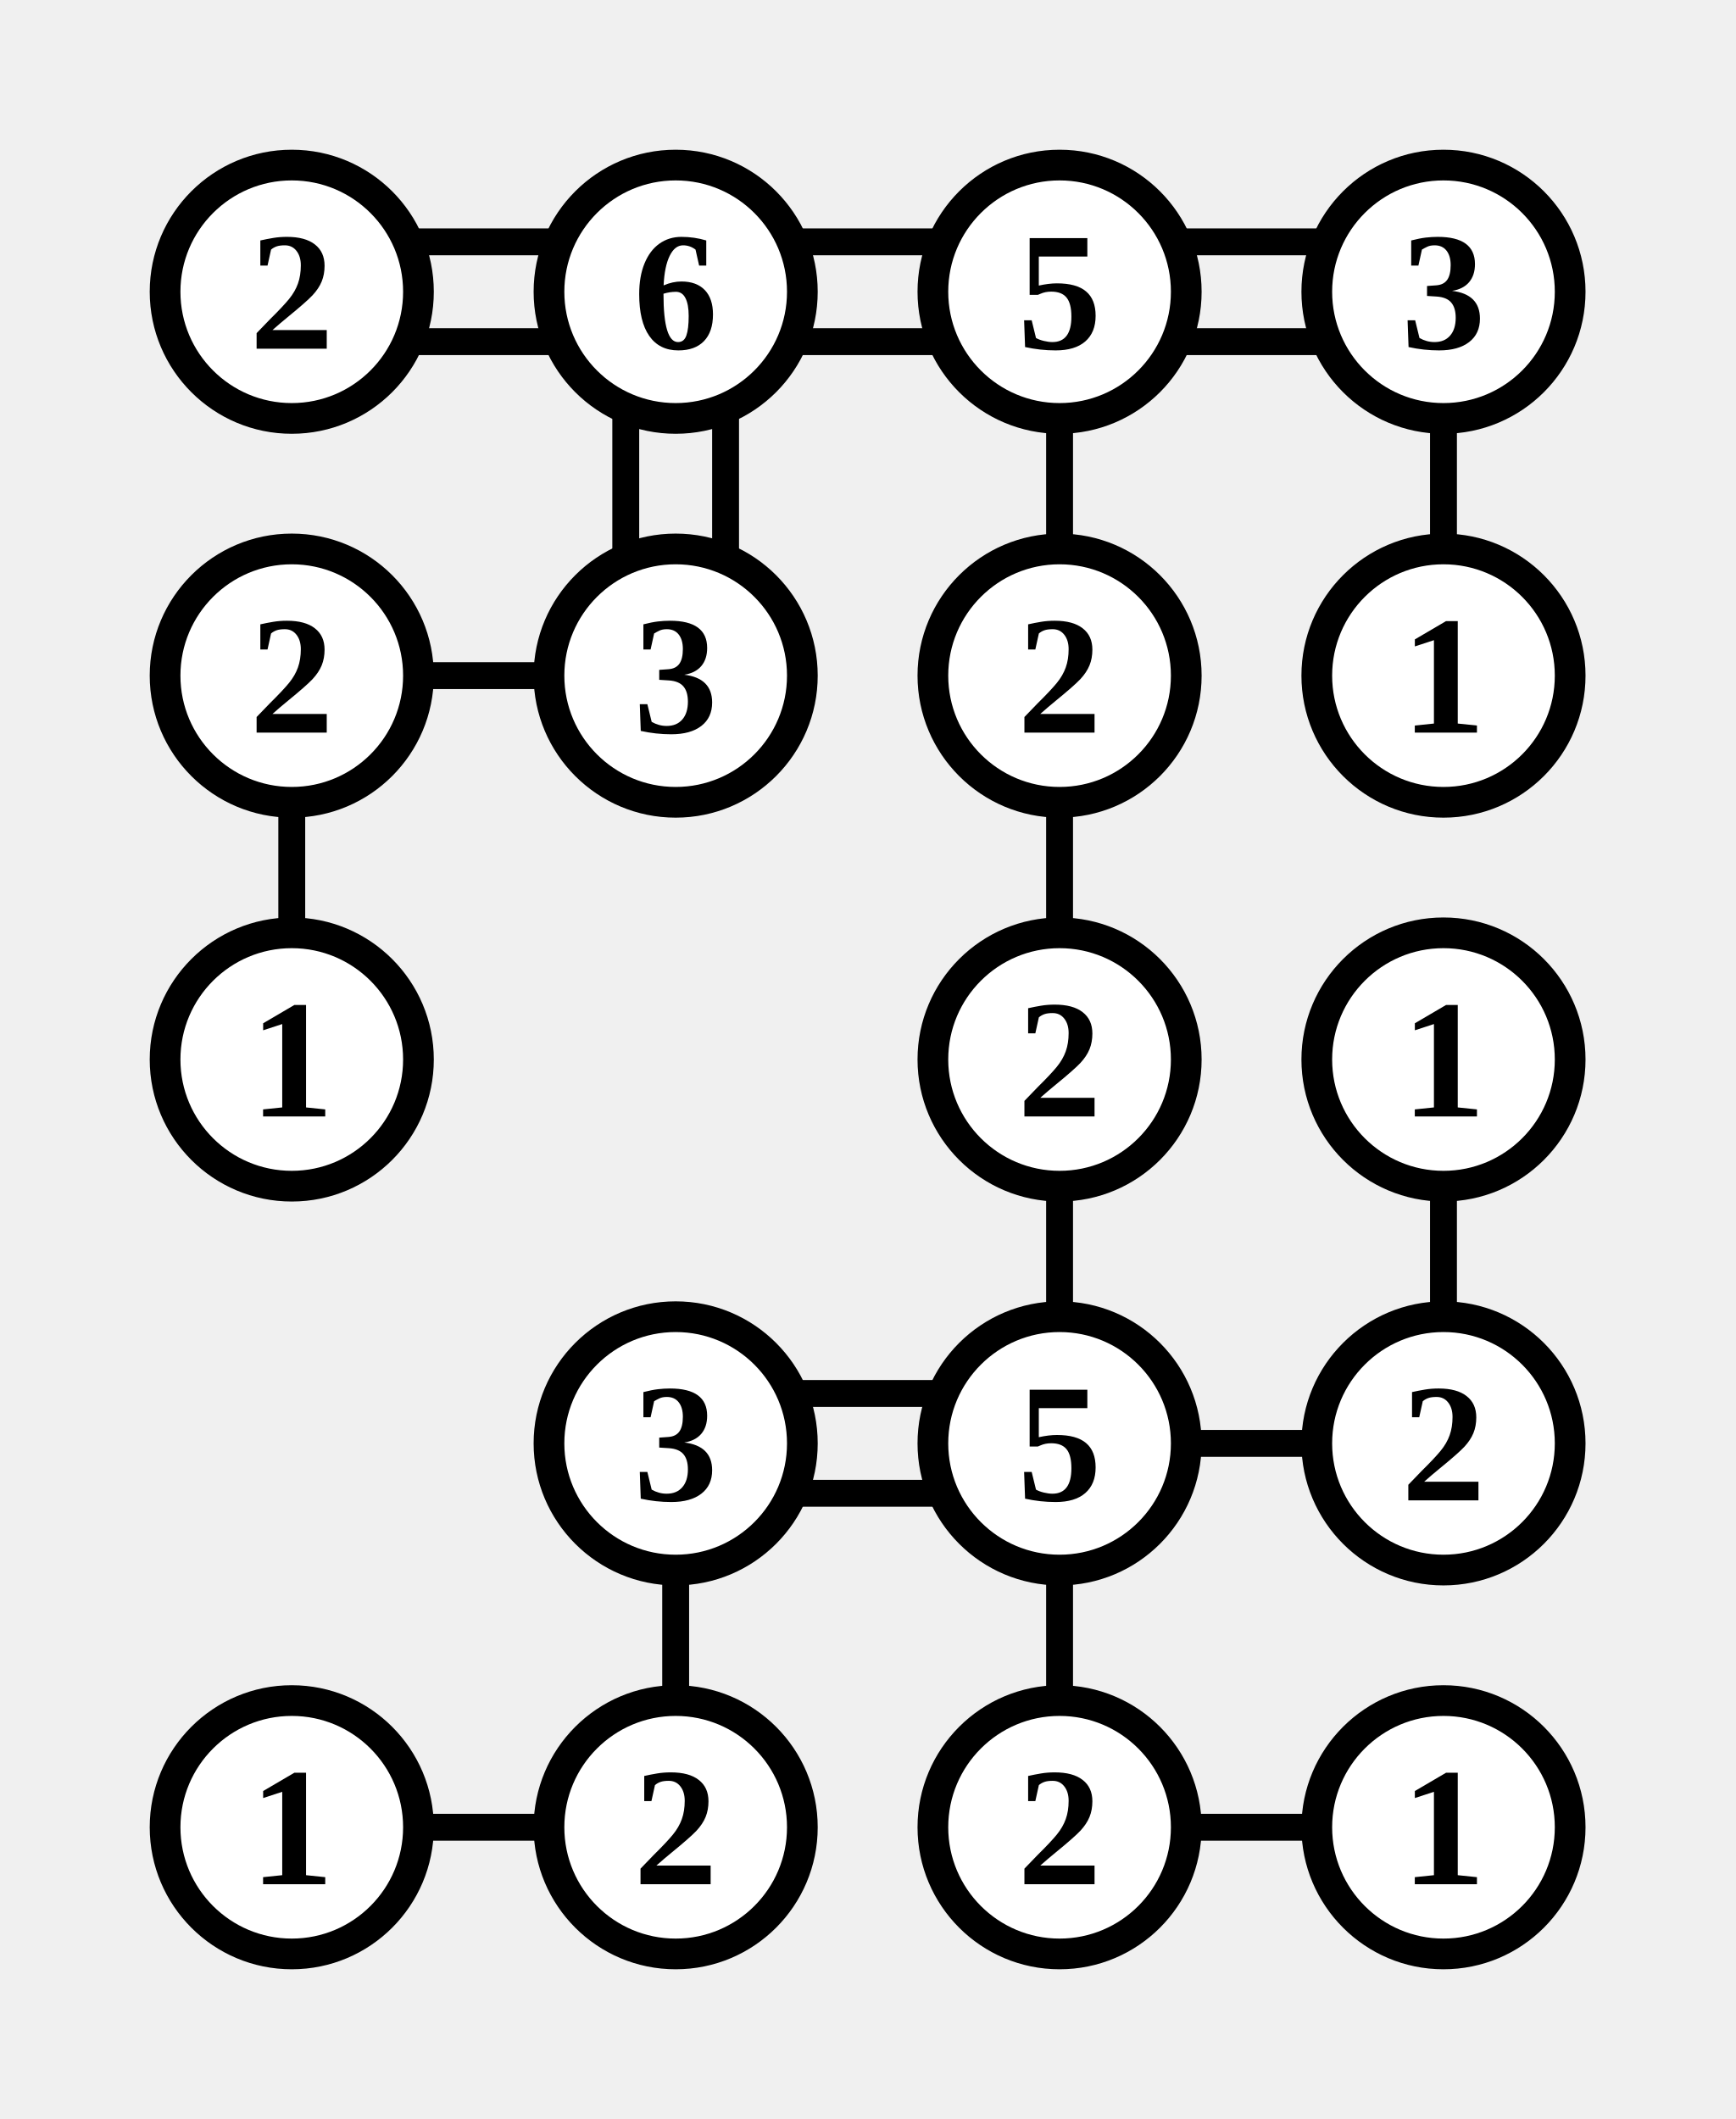
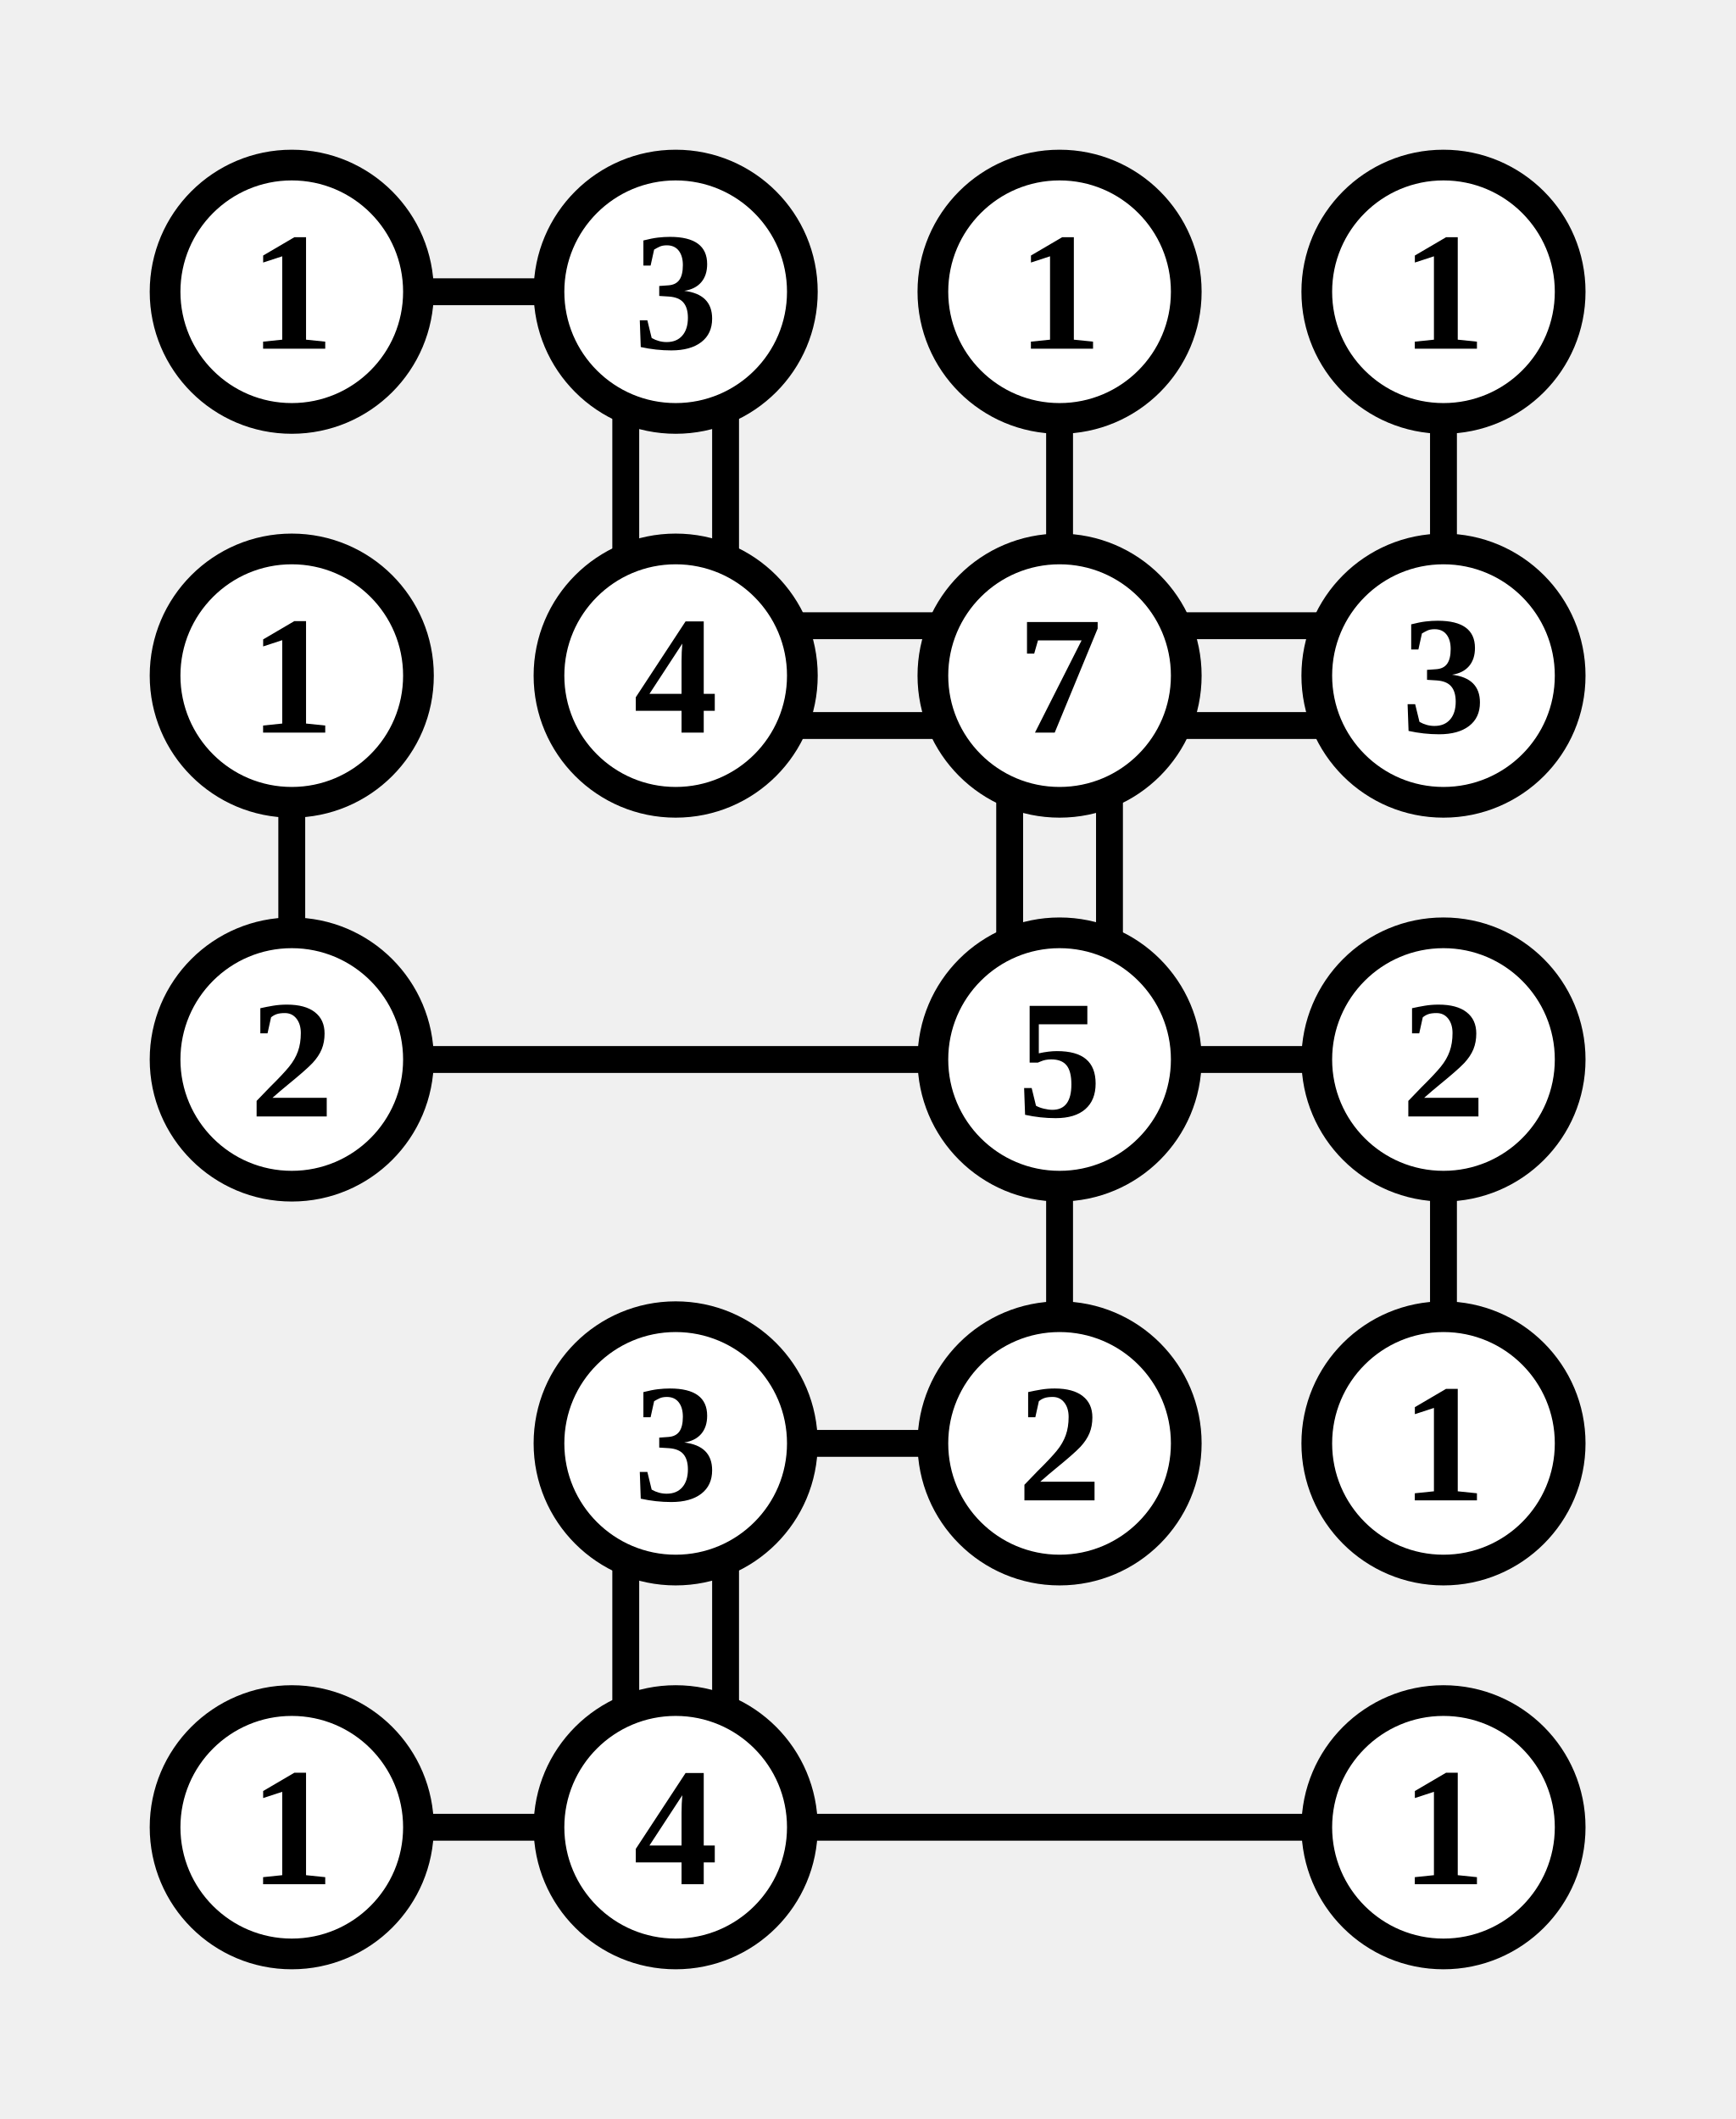
<svg xmlns="http://www.w3.org/2000/svg" class="p" viewBox="0 0 452 552" preserveAspectRatio="xMidYMid meet" shape-rendering="geometricPrecision">
-   <path d="M107 63H145M107 89H145M207 63H245M207 89H245M163 107V145M189 107V145M307 63H345M307 89H345M276 107V145M376 107V145M107 176H145M76 207V245M276 207V245M276 307V345M376 307V345M207 363H245M207 389H245M176 407V445M307 376H345M276 407V445M107 476H145M307 476H345" fill="none" stroke="#000" stroke-width="7" stroke-linecap="butt" />
+   <path d="M107 76H145M163 107V145M189 107V145M276 107V145M376 107V145M76 207V245M207 163H245M207 189H245M307 163H345M307 189H345M263 207V245M289 207V245M107 276H245M307 276H345M276 307V345M376 307V345M207 376H245M163 407V445M189 407V445M107 476H145M207 476H345" fill="none" stroke="#000" stroke-width="7" stroke-linecap="butt" />
  <circle cx="76" cy="76" r="33" fill="#fff" stroke="#000" stroke-width="8" />
-   <text x="76" y="76" font-size="44" text-anchor="middle" dominant-baseline="central" fill="#000" font-weight="700">2</text>
+   <text x="76" y="76" font-size="44" text-anchor="middle" dominant-baseline="central" fill="#000" font-weight="700">1</text>
  <circle cx="176" cy="76" r="33" fill="#fff" stroke="#000" stroke-width="8" />
-   <text x="176" y="76" font-size="44" text-anchor="middle" dominant-baseline="central" fill="#000" font-weight="700">6</text>
+   <text x="176" y="76" font-size="44" text-anchor="middle" dominant-baseline="central" fill="#000" font-weight="700">3</text>
  <circle cx="276" cy="76" r="33" fill="#fff" stroke="#000" stroke-width="8" />
-   <text x="276" y="76" font-size="44" text-anchor="middle" dominant-baseline="central" fill="#000" font-weight="700">5</text>
+   <text x="276" y="76" font-size="44" text-anchor="middle" dominant-baseline="central" fill="#000" font-weight="700">1</text>
  <circle cx="376" cy="76" r="33" fill="#fff" stroke="#000" stroke-width="8" />
-   <text x="376" y="76" font-size="44" text-anchor="middle" dominant-baseline="central" fill="#000" font-weight="700">3</text>
+   <text x="376" y="76" font-size="44" text-anchor="middle" dominant-baseline="central" fill="#000" font-weight="700">1</text>
  <circle cx="76" cy="176" r="33" fill="#fff" stroke="#000" stroke-width="8" />
-   <text x="76" y="176" font-size="44" text-anchor="middle" dominant-baseline="central" fill="#000" font-weight="700">2</text>
+   <text x="76" y="176" font-size="44" text-anchor="middle" dominant-baseline="central" fill="#000" font-weight="700">1</text>
  <circle cx="176" cy="176" r="33" fill="#fff" stroke="#000" stroke-width="8" />
-   <text x="176" y="176" font-size="44" text-anchor="middle" dominant-baseline="central" fill="#000" font-weight="700">3</text>
+   <text x="176" y="176" font-size="44" text-anchor="middle" dominant-baseline="central" fill="#000" font-weight="700">4</text>
  <circle cx="276" cy="176" r="33" fill="#fff" stroke="#000" stroke-width="8" />
-   <text x="276" y="176" font-size="44" text-anchor="middle" dominant-baseline="central" fill="#000" font-weight="700">2</text>
+   <text x="276" y="176" font-size="44" text-anchor="middle" dominant-baseline="central" fill="#000" font-weight="700">7</text>
  <circle cx="376" cy="176" r="33" fill="#fff" stroke="#000" stroke-width="8" />
-   <text x="376" y="176" font-size="44" text-anchor="middle" dominant-baseline="central" fill="#000" font-weight="700">1</text>
+   <text x="376" y="176" font-size="44" text-anchor="middle" dominant-baseline="central" fill="#000" font-weight="700">3</text>
  <circle cx="76" cy="276" r="33" fill="#fff" stroke="#000" stroke-width="8" />
-   <text x="76" y="276" font-size="44" text-anchor="middle" dominant-baseline="central" fill="#000" font-weight="700">1</text>
+   <text x="76" y="276" font-size="44" text-anchor="middle" dominant-baseline="central" fill="#000" font-weight="700">2</text>
  <circle cx="276" cy="276" r="33" fill="#fff" stroke="#000" stroke-width="8" />
-   <text x="276" y="276" font-size="44" text-anchor="middle" dominant-baseline="central" fill="#000" font-weight="700">2</text>
+   <text x="276" y="276" font-size="44" text-anchor="middle" dominant-baseline="central" fill="#000" font-weight="700">5</text>
  <circle cx="376" cy="276" r="33" fill="#fff" stroke="#000" stroke-width="8" />
-   <text x="376" y="276" font-size="44" text-anchor="middle" dominant-baseline="central" fill="#000" font-weight="700">1</text>
+   <text x="376" y="276" font-size="44" text-anchor="middle" dominant-baseline="central" fill="#000" font-weight="700">2</text>
  <circle cx="176" cy="376" r="33" fill="#fff" stroke="#000" stroke-width="8" />
  <text x="176" y="376" font-size="44" text-anchor="middle" dominant-baseline="central" fill="#000" font-weight="700">3</text>
  <circle cx="276" cy="376" r="33" fill="#fff" stroke="#000" stroke-width="8" />
-   <text x="276" y="376" font-size="44" text-anchor="middle" dominant-baseline="central" fill="#000" font-weight="700">5</text>
+   <text x="276" y="376" font-size="44" text-anchor="middle" dominant-baseline="central" fill="#000" font-weight="700">2</text>
  <circle cx="376" cy="376" r="33" fill="#fff" stroke="#000" stroke-width="8" />
-   <text x="376" y="376" font-size="44" text-anchor="middle" dominant-baseline="central" fill="#000" font-weight="700">2</text>
+   <text x="376" y="376" font-size="44" text-anchor="middle" dominant-baseline="central" fill="#000" font-weight="700">1</text>
  <circle cx="76" cy="476" r="33" fill="#fff" stroke="#000" stroke-width="8" />
  <text x="76" y="476" font-size="44" text-anchor="middle" dominant-baseline="central" fill="#000" font-weight="700">1</text>
  <circle cx="176" cy="476" r="33" fill="#fff" stroke="#000" stroke-width="8" />
-   <text x="176" y="476" font-size="44" text-anchor="middle" dominant-baseline="central" fill="#000" font-weight="700">2</text>
-   <circle cx="276" cy="476" r="33" fill="#fff" stroke="#000" stroke-width="8" />
-   <text x="276" y="476" font-size="44" text-anchor="middle" dominant-baseline="central" fill="#000" font-weight="700">2</text>
+   <text x="176" y="476" font-size="44" text-anchor="middle" dominant-baseline="central" fill="#000" font-weight="700">4</text>
  <circle cx="376" cy="476" r="33" fill="#fff" stroke="#000" stroke-width="8" />
  <text x="376" y="476" font-size="44" text-anchor="middle" dominant-baseline="central" fill="#000" font-weight="700">1</text>
</svg>
